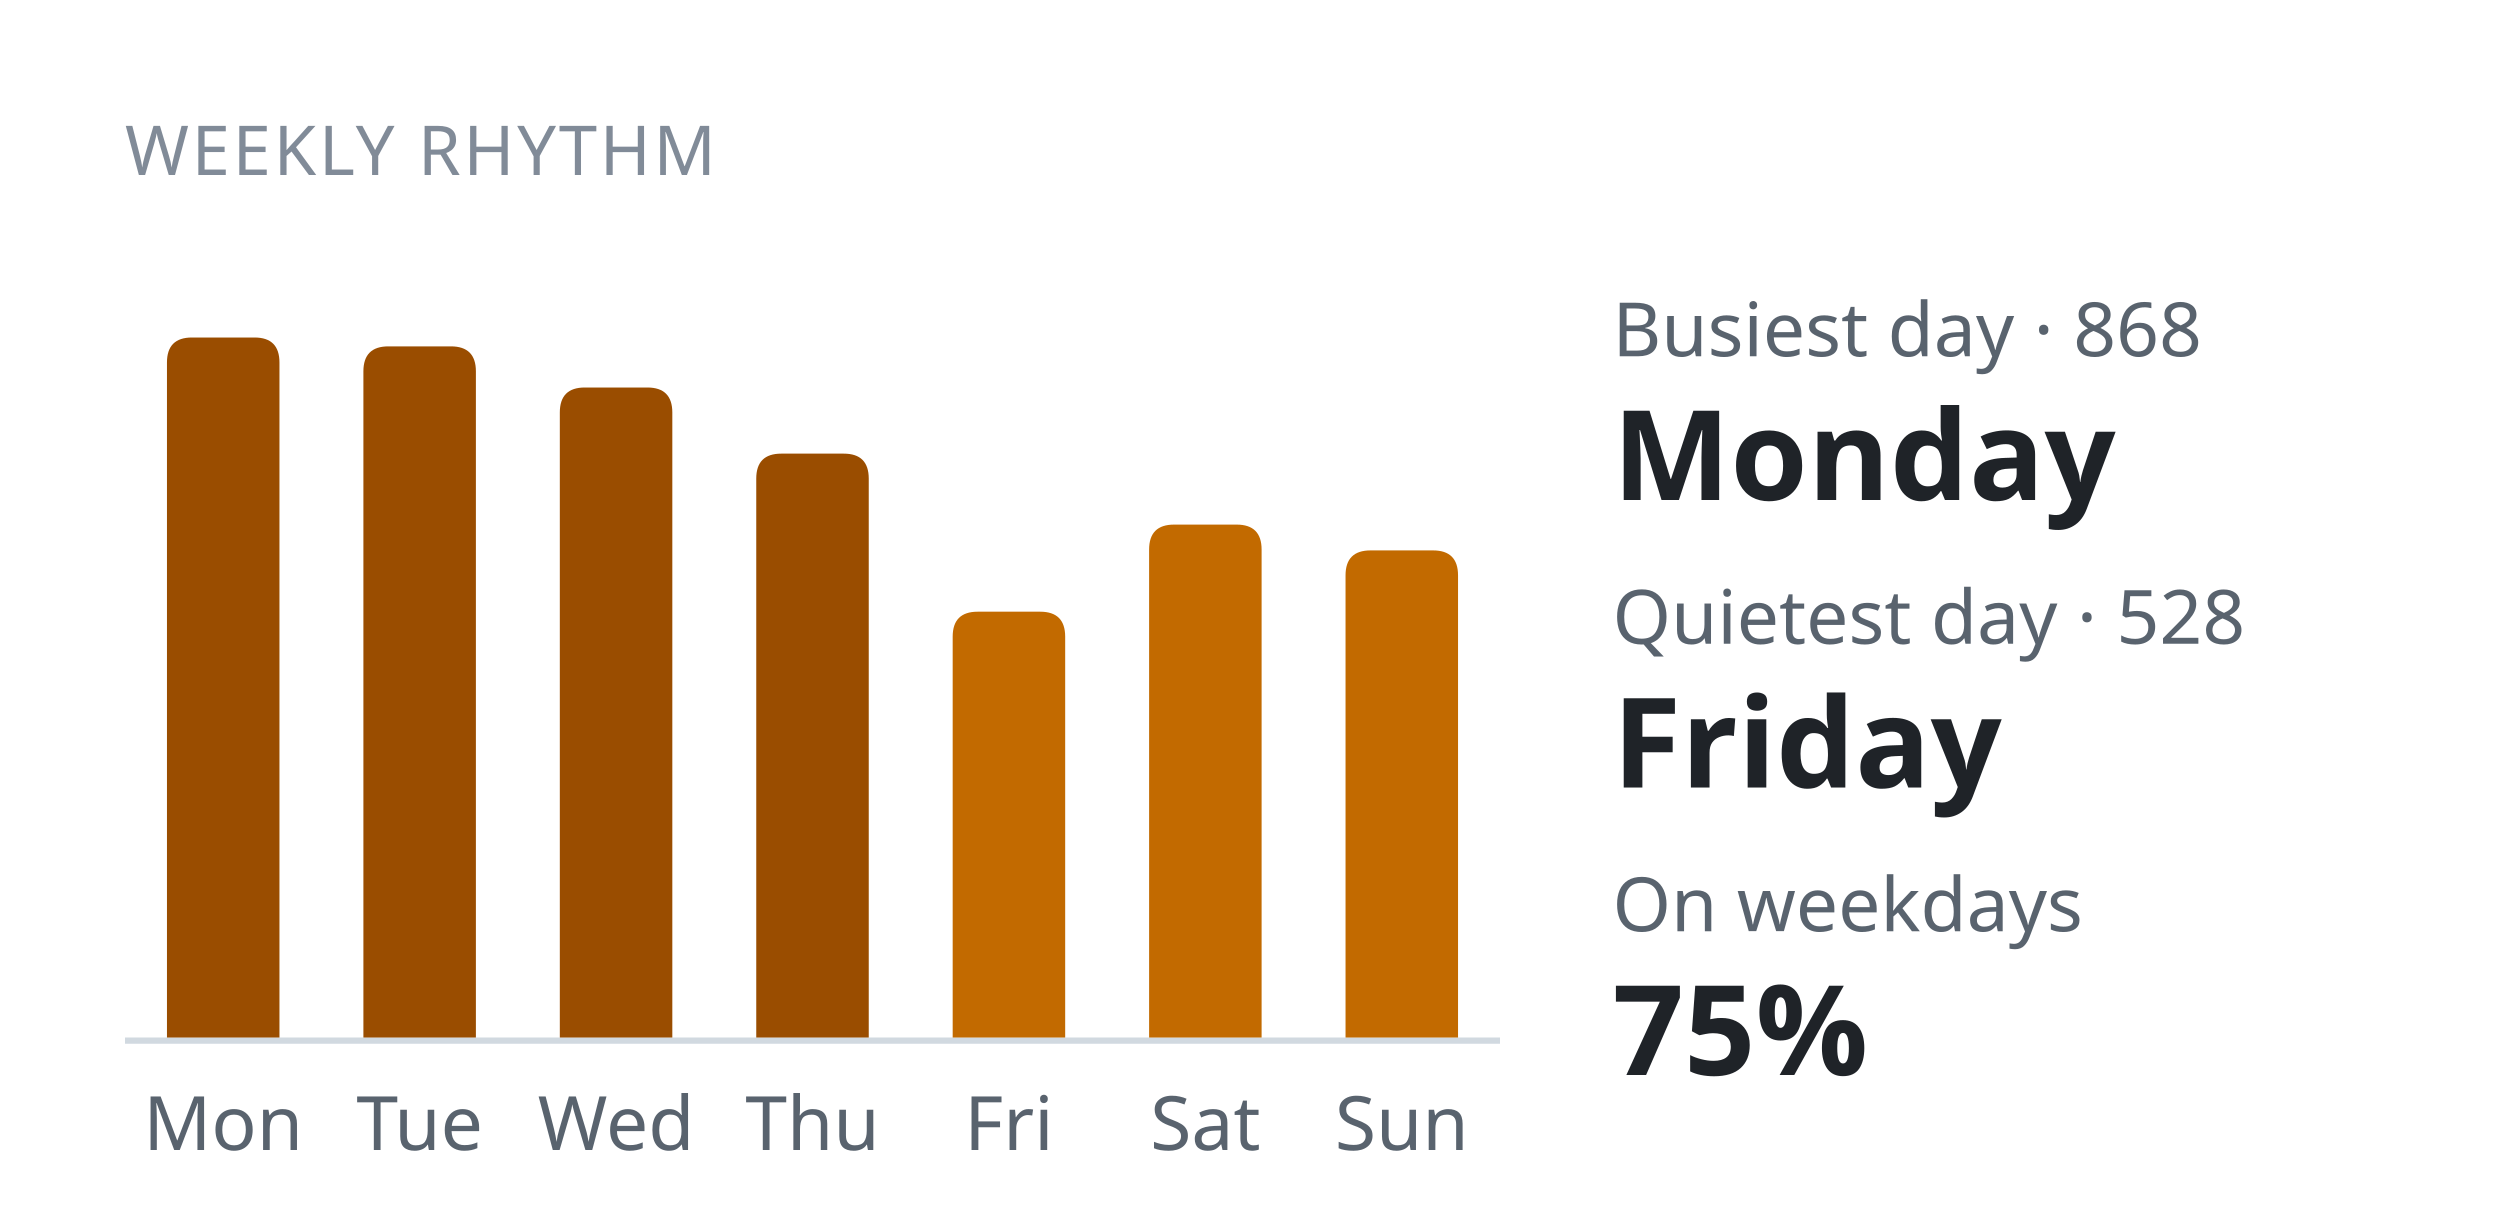
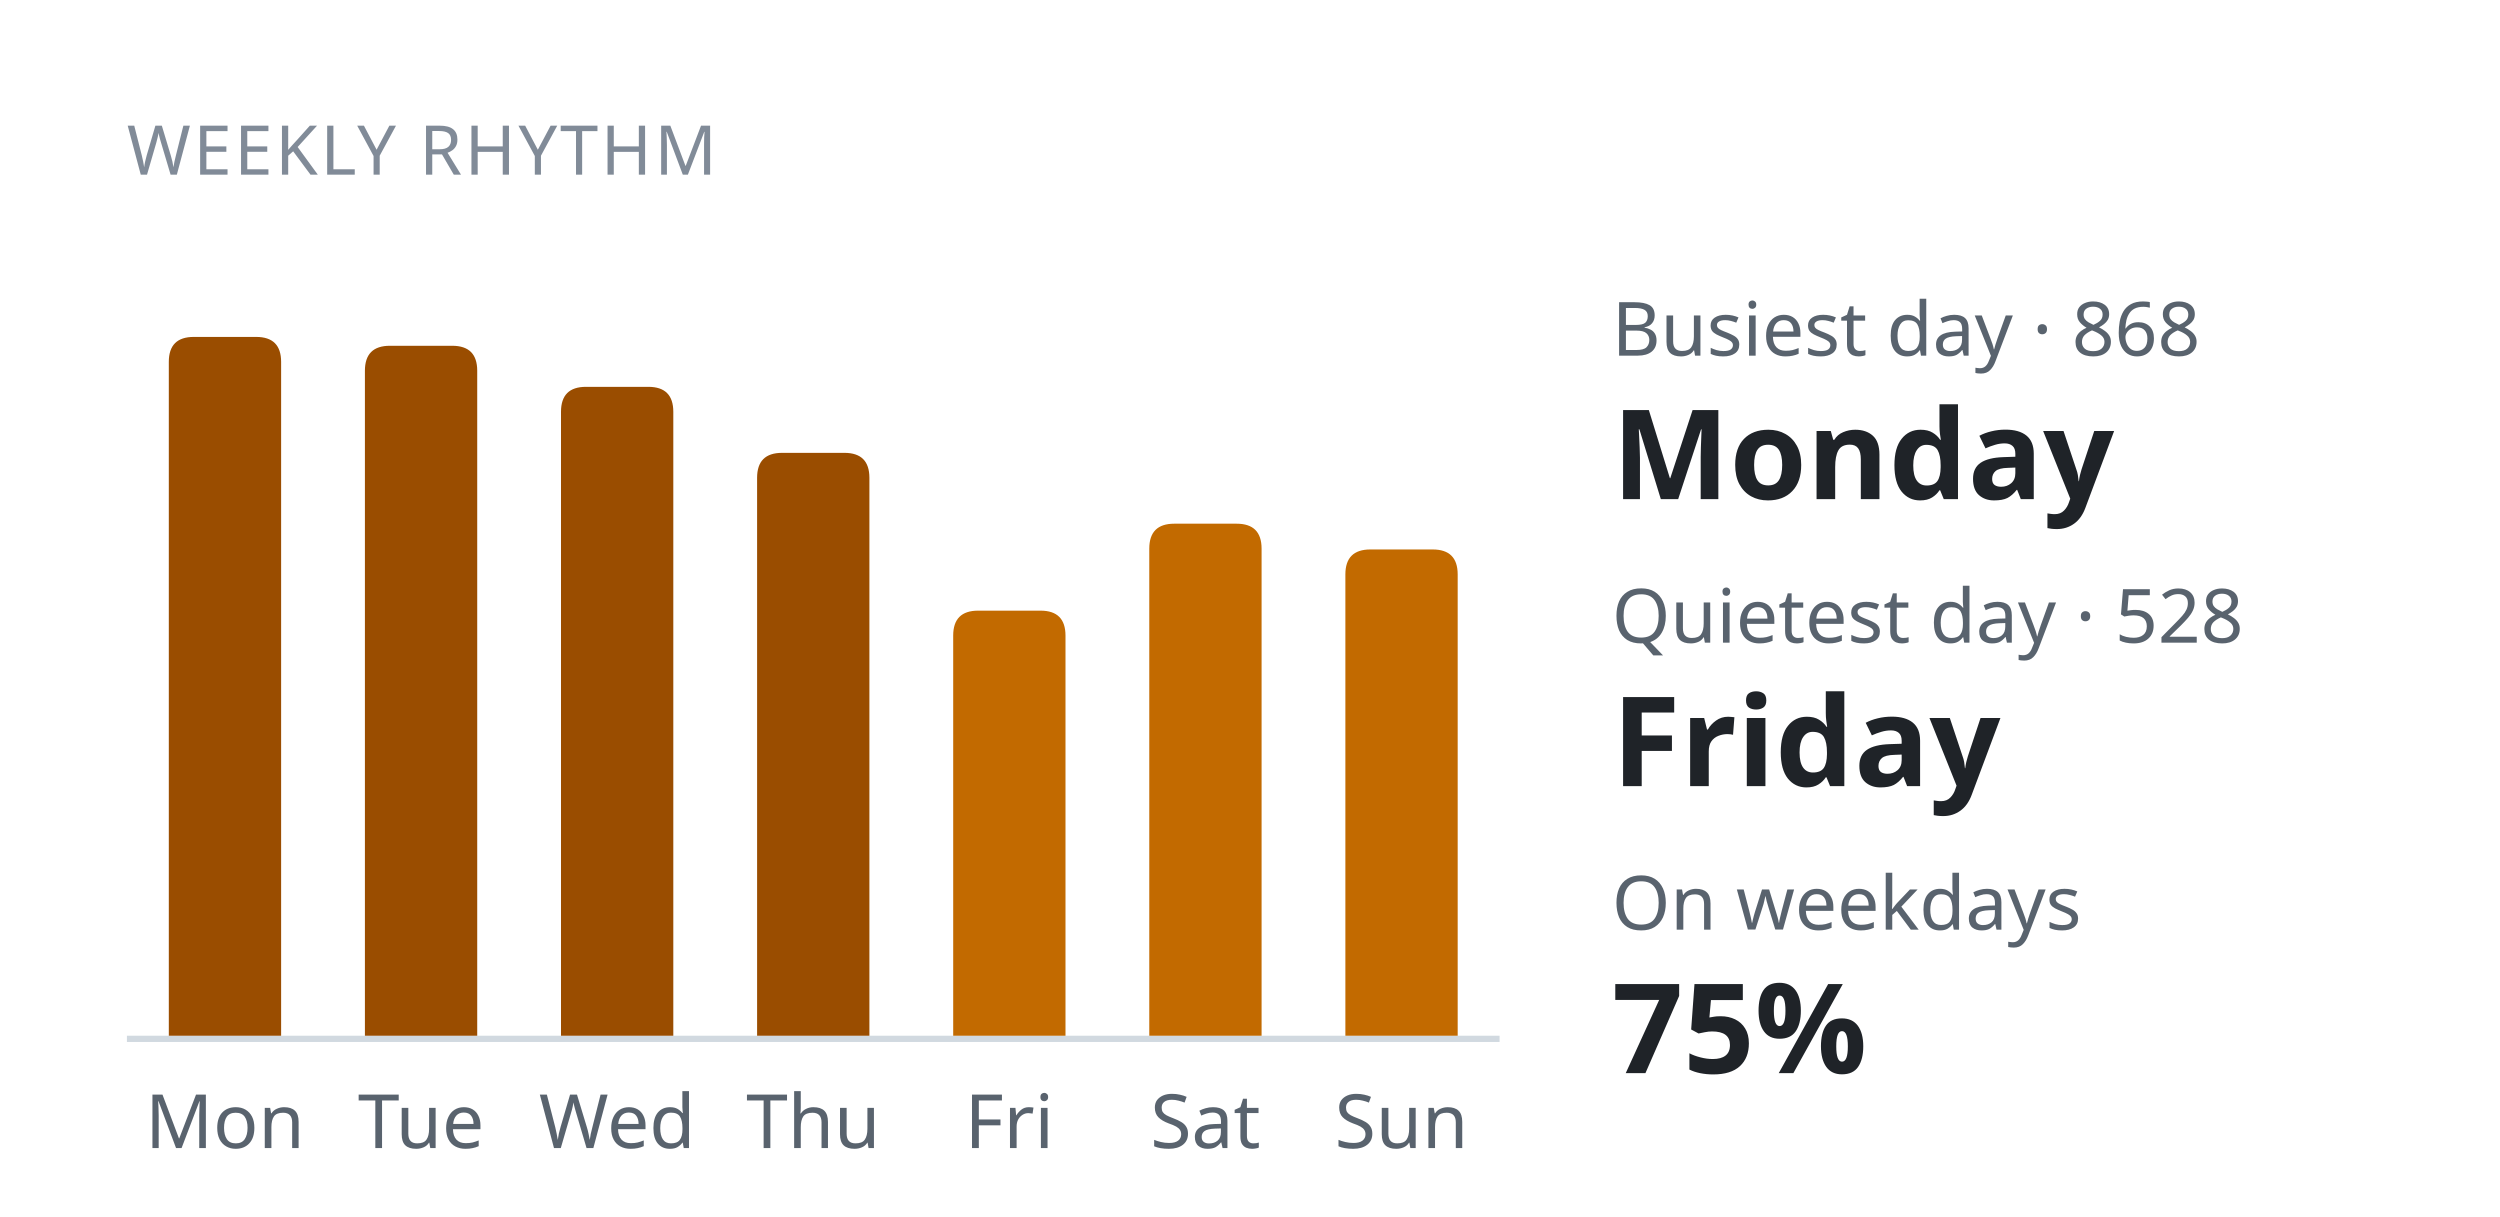
- <svg xmlns="http://www.w3.org/2000/svg" width="400" height="195" viewBox="0 0 400 195" fill="none" role="img" aria-labelledby="title desc">
+ <svg xmlns="http://www.w3.org/2000/svg" width="450" height="219" viewBox="0 0 400 195" fill="none" role="img" aria-labelledby="title desc">
  <style>
  text { font-family: -apple-system, BlinkMacSystemFont, 'Segoe UI', 'Noto Sans', Helvetica, Arial, sans-serif; fill: #1f2328; }
  .label { font-size: 14px; }
  .value { font-size: 14px; font-weight: 600; font-variant-numeric: tabular-nums; }
  .small { font-size: 12px; }
  .col { font-size: 11px; fill: #818b98; letter-spacing: 0.04em; }
  .secondary { fill: #59636e; }
  .muted { fill: #818b98; }
  .icon { fill: #59636e; }
  .fade { animation: fade 0.45s ease-out both; }
  .grow { transform-box: fill-box; transform-origin: left center; animation: grow 0.9s cubic-bezier(.2,.7,.2,1) 0.15s both; }
  .ring { animation: ring 1.2s cubic-bezier(.2,.7,.2,1) 0.2s both; }
  .pop { transform-box: fill-box; transform-origin: center; animation: pop 0.4s ease-out 0.5s both; }
  @keyframes fade { from { opacity: 0; transform: translateY(4px); } }
  @keyframes grow { from { transform: scaleX(0); } }
  @keyframes pop { from { opacity: 0; transform: scale(0.6); } }
  @media (prefers-reduced-motion: reduce) { * { animation: none !important; } }
  .rise { transform-box: fill-box; transform-origin: bottom; animation: rise 0.7s cubic-bezier(.2,.7,.2,1) both; }
  @keyframes rise { from { transform: scaleY(0); } }
</style>
  <rect x="0.5" y="0.5" width="399" height="194" rx="6" fill="none" stroke="none" />
  <text x="20" y="28" class="col">WEEKLY RHYTHM</text>
  <line x1="20" y1="166.5" x2="240" y2="166.5" stroke="#d1d9e0" />
  <path class="rise" style="animation-delay: 200ms" d="M26.714 166V58Q26.714 54 30.714 54H40.714Q44.714 54 44.714 58V166Z" fill="#9a4d00" />
  <text x="35.714" y="184" text-anchor="middle" class="small secondary">Mon</text>
  <path class="rise" style="animation-delay: 260ms" d="M58.143 166V59.419Q58.143 55.419 62.143 55.419H72.143Q76.143 55.419 76.143 59.419V166Z" fill="#9a4d00" />
  <text x="67.143" y="184" text-anchor="middle" class="small secondary">Tue</text>
  <path class="rise" style="animation-delay: 320ms" d="M89.571 166V66Q89.571 62 93.571 62H103.571Q107.571 62 107.571 66V166Z" fill="#9a4d00" />
  <text x="98.571" y="184" text-anchor="middle" class="small secondary">Wed</text>
  <path class="rise" style="animation-delay: 380ms" d="M121 166V76.581Q121 72.581 125 72.581H135Q139 72.581 139 76.581V166Z" fill="#9a4d00" />
  <text x="130" y="184" text-anchor="middle" class="small secondary">Thu</text>
  <path class="rise" style="animation-delay: 440ms" d="M152.429 166V101.871Q152.429 97.871 156.429 97.871H166.429Q170.429 97.871 170.429 101.871V166Z" fill="#c26a00" />
  <text x="161.429" y="184" text-anchor="middle" class="small secondary">Fri</text>
  <path class="rise" style="animation-delay: 500ms" d="M183.857 166V87.935Q183.857 83.935 187.857 83.935H197.857Q201.857 83.935 201.857 87.935V166Z" fill="#c26a00" />
  <text x="192.857" y="184" text-anchor="middle" class="small secondary">Sat</text>
  <path class="rise" style="animation-delay: 560ms" d="M215.286 166V92.065Q215.286 88.065 219.286 88.065H229.286Q233.286 88.065 233.286 92.065V166Z" fill="#c26a00" />
  <text x="224.286" y="184" text-anchor="middle" class="small secondary">Sun</text>
  <g transform="translate(258 46)">
    <g class="fade" style="animation-delay: 470ms">
      <text y="11" class="small secondary">Busiest day · 868</text>
      <text y="34" style="font-size: 20px; font-weight: 700;">Monday</text>
    </g>
  </g>
  <g transform="translate(258 92)">
    <g class="fade" style="animation-delay: 560ms">
      <text y="11" class="small secondary">Quietest day · 528</text>
      <text y="34" style="font-size: 20px; font-weight: 700;">Friday</text>
    </g>
  </g>
  <g transform="translate(258 138)">
    <g class="fade" style="animation-delay: 650ms">
      <text y="11" class="small secondary">On weekdays</text>
      <text y="34" style="font-size: 20px; font-weight: 700;">75%</text>
    </g>
  </g>
</svg>
